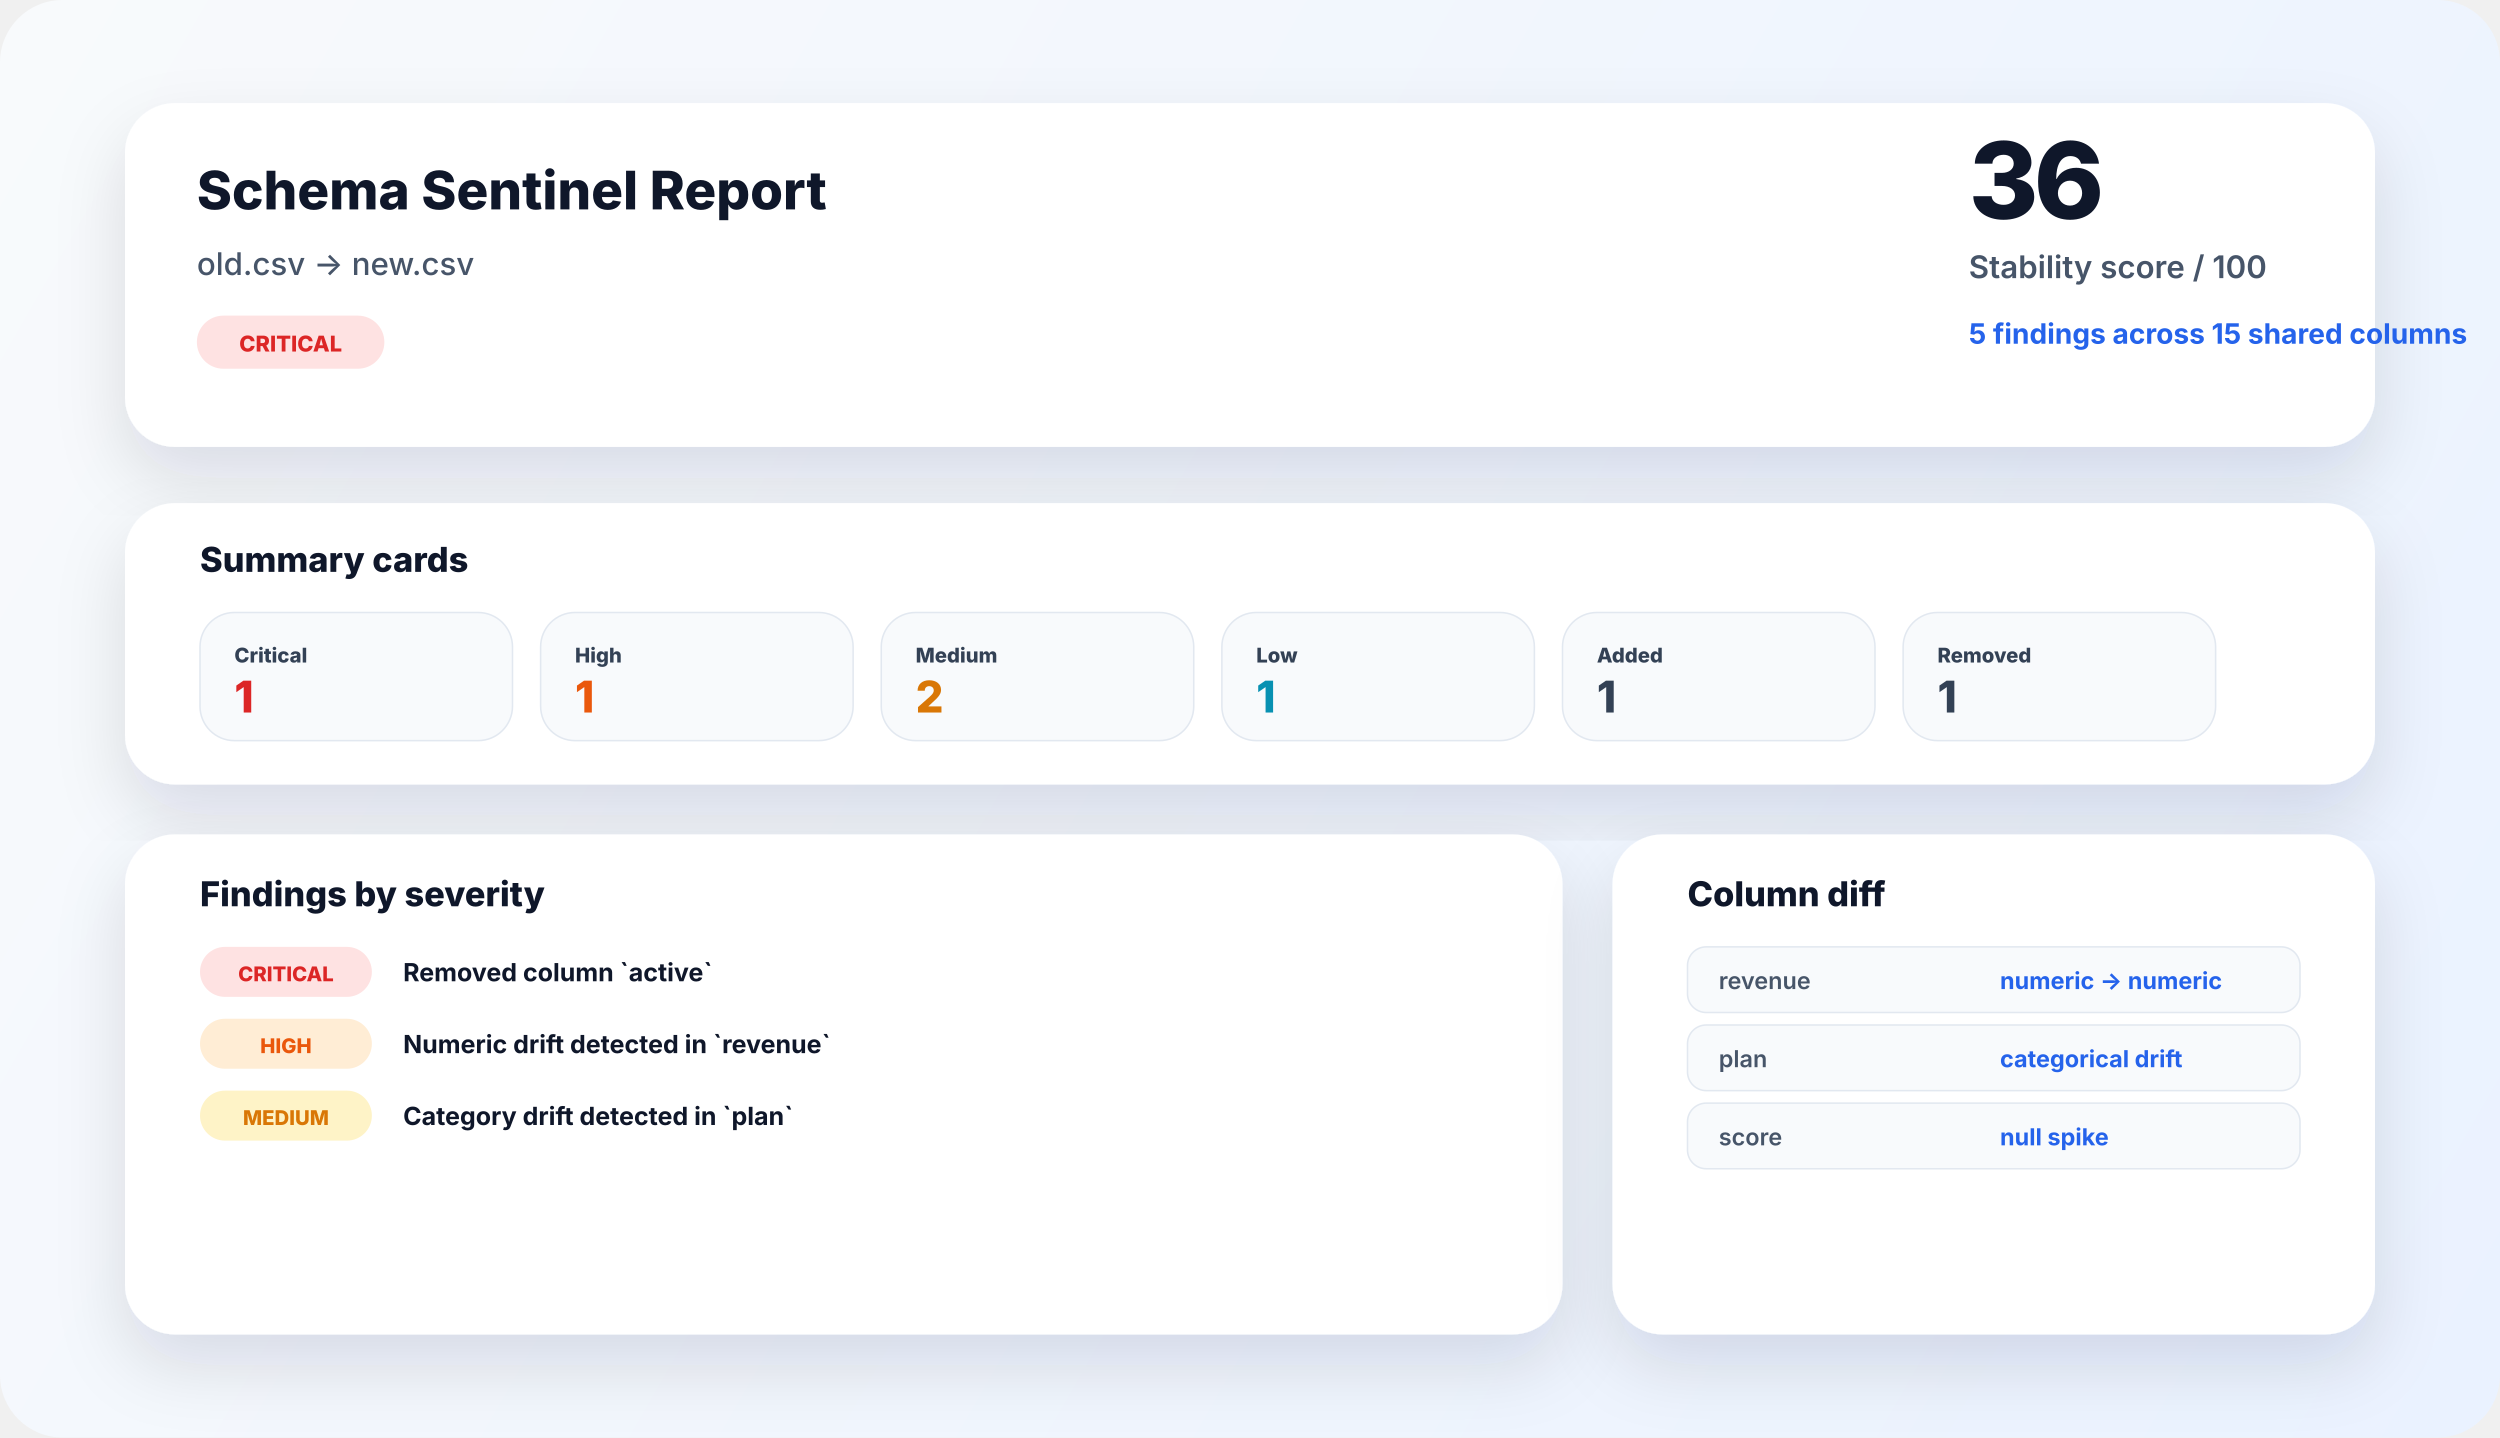
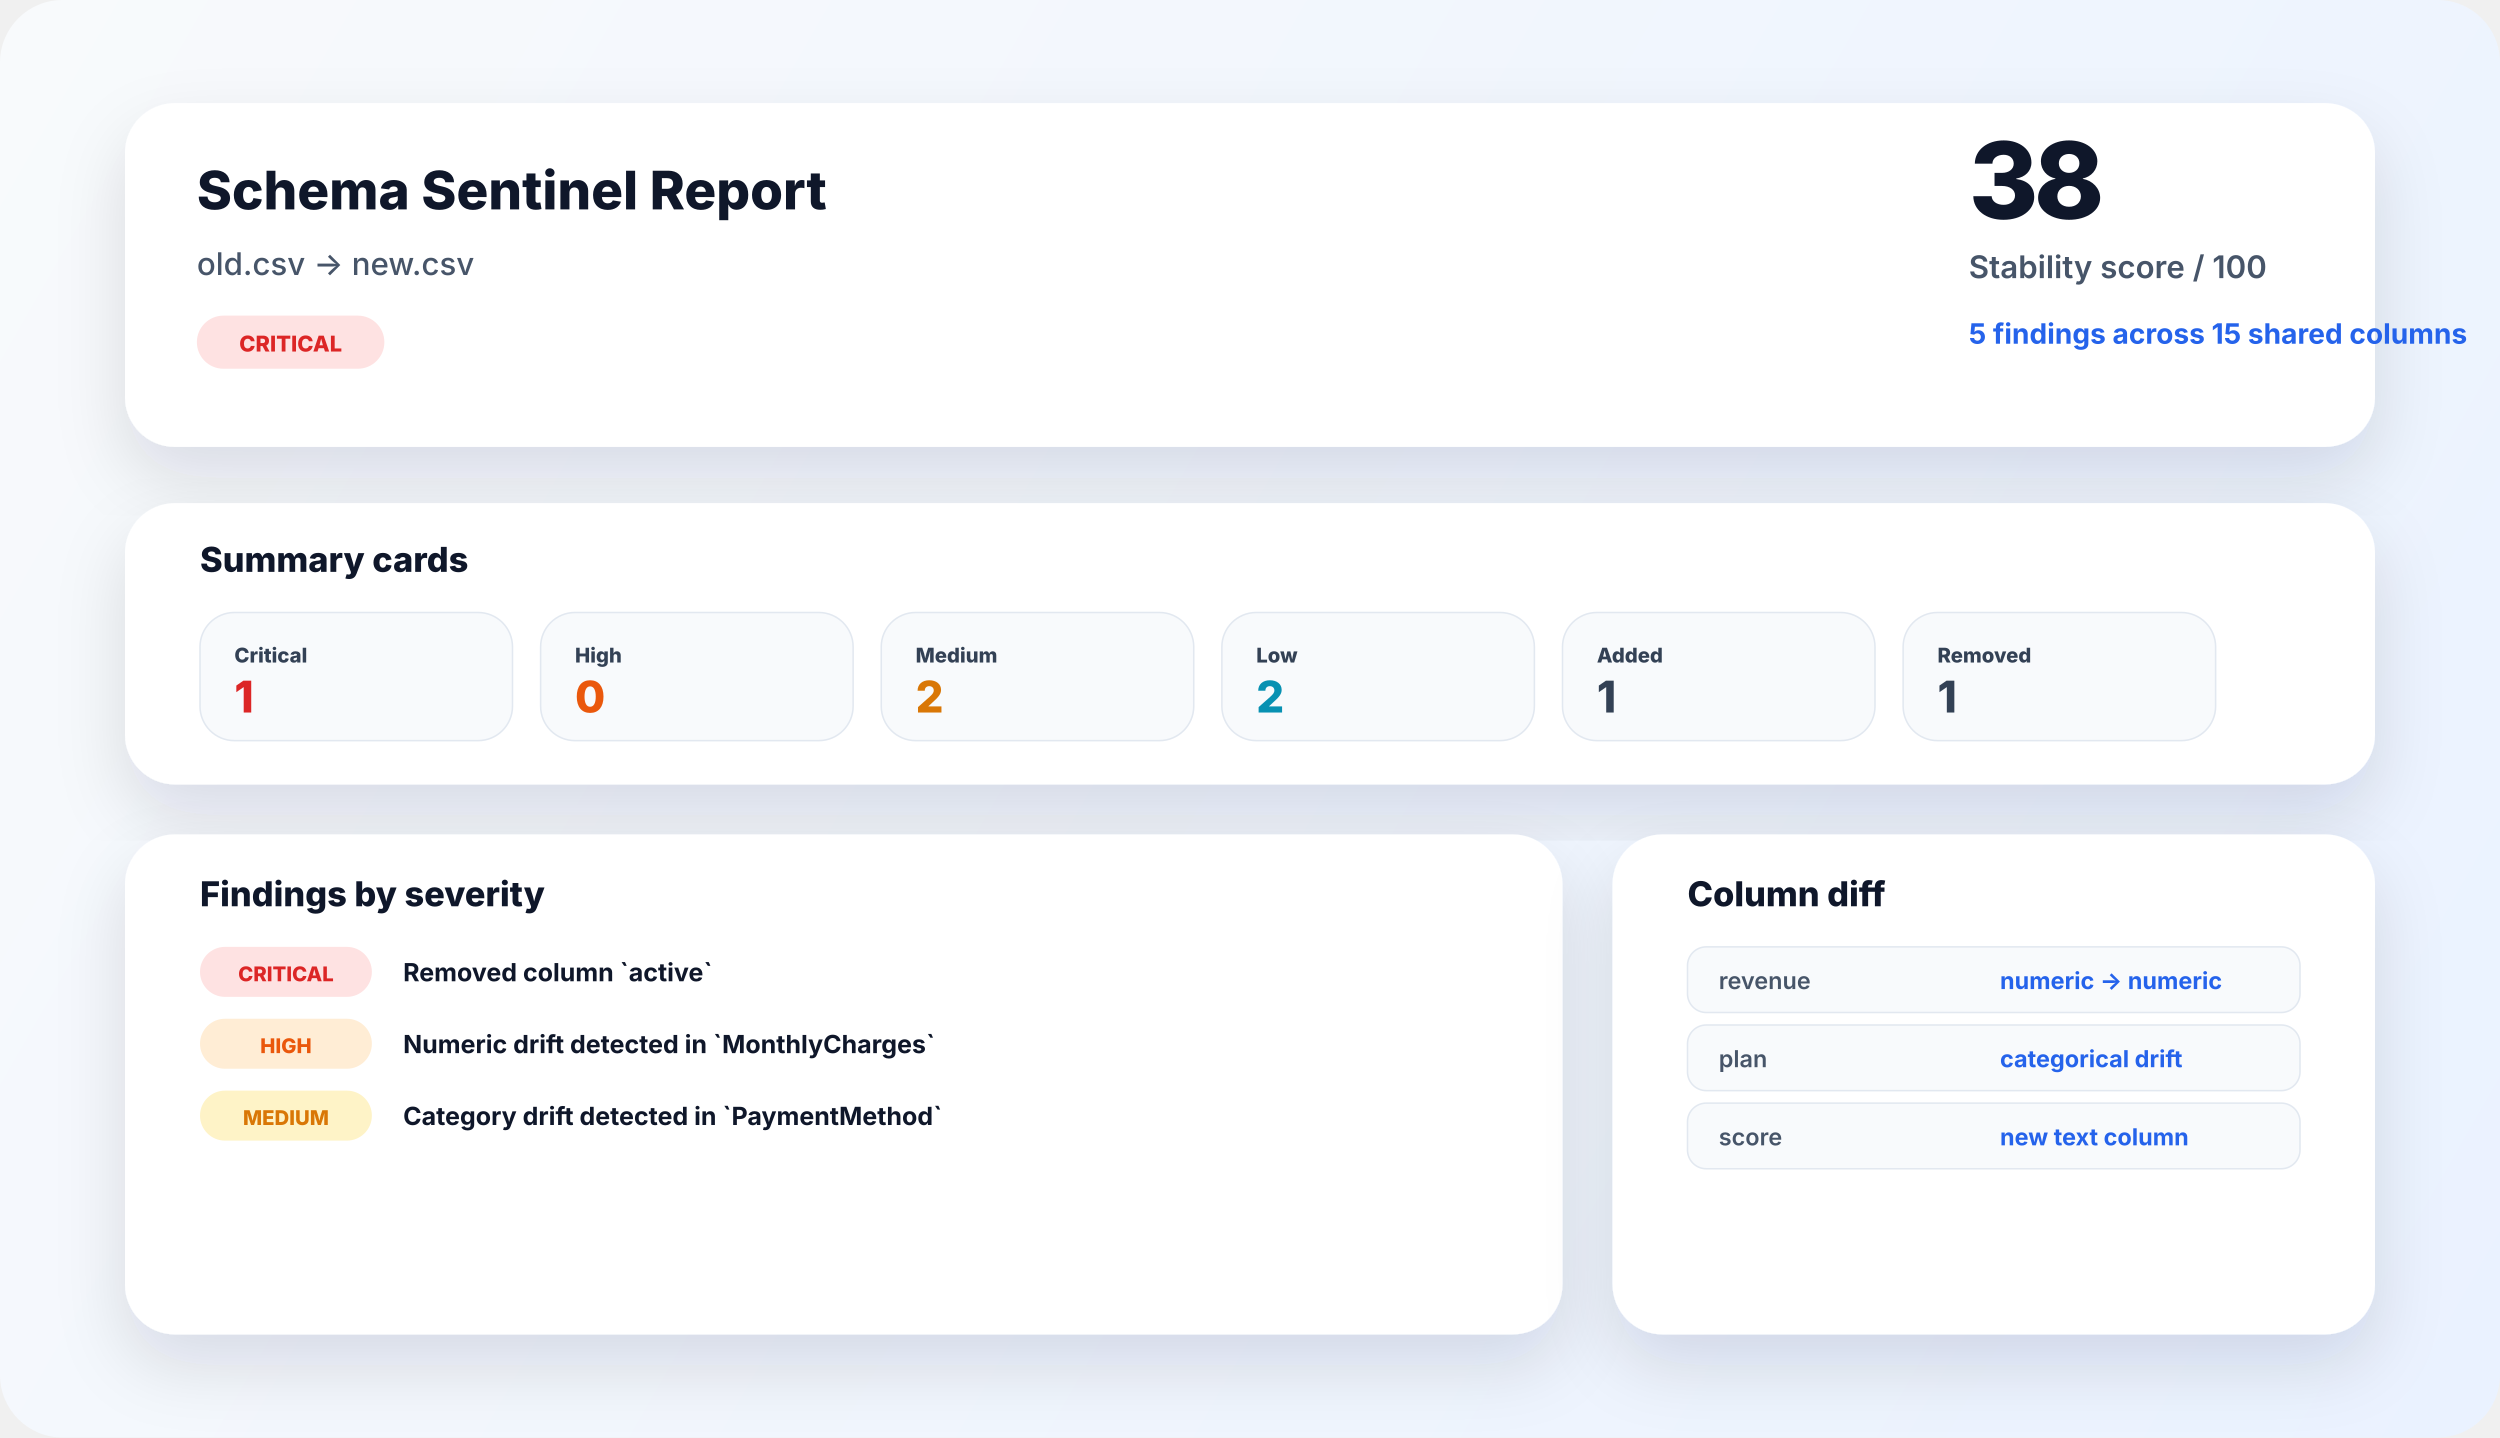
<svg xmlns="http://www.w3.org/2000/svg" width="1600" height="920" viewBox="0 0 1600 920" fill="none" role="img" aria-labelledby="title desc">
  <defs>
    <linearGradient id="bg" x1="0" y1="0" x2="1600" y2="920" gradientUnits="userSpaceOnUse">
      <stop stop-color="#F8FAFC" />
      <stop offset="1" stop-color="#EAF2FF" />
    </linearGradient>
    <filter id="shadow" x="-20%" y="-20%" width="140%" height="140%">
      <feDropShadow dx="0" dy="20" stdDeviation="22" flood-color="#0F172A" flood-opacity="0.12" />
    </filter>
  </defs>
  <rect width="1600" height="920" rx="40" fill="url(#bg)" />
  <g filter="url(#shadow)">
    <rect x="80" y="66" width="1440" height="220" rx="32" fill="white" />
  </g>
  <text x="126" y="134" fill="#0F172A" font-family="Inter, Segoe UI, Arial, sans-serif" font-size="34" font-weight="800">Schema Sentinel Report</text>
  <text x="126" y="176" fill="#475569" font-family="Inter, Segoe UI, Arial, sans-serif" font-size="20" font-weight="500">old.csv -&gt; new.csv</text>
  <rect x="126" y="202" width="120" height="34" rx="17" fill="#FEE2E2" />
  <text x="186" y="225" text-anchor="middle" fill="#DC2626" font-family="Inter, Segoe UI, Arial, sans-serif" font-size="14" font-weight="800">CRITICAL</text>
-   <text x="1260" y="140" fill="#0F172A" font-family="Inter, Segoe UI, Arial, sans-serif" font-size="68" font-weight="800" letter-spacing="-3">36</text>
+   <text x="1260" y="140" fill="#0F172A" font-family="Inter, Segoe UI, Arial, sans-serif" font-size="68" font-weight="800" letter-spacing="-3">38</text>
  <text x="1260" y="178" fill="#475569" font-family="Inter, Segoe UI, Arial, sans-serif" font-size="20" font-weight="600">Stability score / 100</text>
  <text x="1260" y="220" fill="#2563EB" font-family="Inter, Segoe UI, Arial, sans-serif" font-size="18" font-weight="700">5 findings across 15 shared columns</text>
  <g filter="url(#shadow)">
    <rect x="80" y="322" width="1440" height="180" rx="32" fill="white" />
  </g>
  <text x="128" y="366" fill="#0F172A" font-family="Inter, Segoe UI, Arial, sans-serif" font-size="22" font-weight="800">Summary cards</text>
  <g>
    <rect x="128" y="392" width="200" height="82" rx="22" fill="#F8FAFC" stroke="#E2E8F0" />
    <rect x="346" y="392" width="200" height="82" rx="22" fill="#F8FAFC" stroke="#E2E8F0" />
    <rect x="564" y="392" width="200" height="82" rx="22" fill="#F8FAFC" stroke="#E2E8F0" />
    <rect x="782" y="392" width="200" height="82" rx="22" fill="#F8FAFC" stroke="#E2E8F0" />
    <rect x="1000" y="392" width="200" height="82" rx="22" fill="#F8FAFC" stroke="#E2E8F0" />
    <rect x="1218" y="392" width="200" height="82" rx="22" fill="#F8FAFC" stroke="#E2E8F0" />
  </g>
  <g fill="#334155" font-family="Inter, Segoe UI, Arial, sans-serif">
    <text x="150" y="424" font-size="13" font-weight="800">Critical</text>
    <text x="150" y="456" font-size="28" font-weight="800" fill="#DC2626">1</text>
    <text x="368" y="424" font-size="13" font-weight="800">High</text>
-     <text x="368" y="456" font-size="28" font-weight="800" fill="#EA580C">1</text>
+     <text x="368" y="456" font-size="28" font-weight="800" fill="#EA580C">0</text>
    <text x="586" y="424" font-size="13" font-weight="800">Medium</text>
    <text x="586" y="456" font-size="28" font-weight="800" fill="#D97706">2</text>
    <text x="804" y="424" font-size="13" font-weight="800">Low</text>
-     <text x="804" y="456" font-size="28" font-weight="800" fill="#0891B2">1</text>
+     <text x="804" y="456" font-size="28" font-weight="800" fill="#0891B2">2</text>
    <text x="1022" y="424" font-size="13" font-weight="800">Added</text>
    <text x="1022" y="456" font-size="28" font-weight="800">1</text>
    <text x="1240" y="424" font-size="13" font-weight="800">Removed</text>
    <text x="1240" y="456" font-size="28" font-weight="800">1</text>
  </g>
  <g filter="url(#shadow)">
    <rect x="80" y="534" width="920" height="320" rx="32" fill="white" />
  </g>
  <text x="128" y="580" fill="#0F172A" font-family="Inter, Segoe UI, Arial, sans-serif" font-size="22" font-weight="800">Findings by severity</text>
  <rect x="128" y="606" width="110" height="32" rx="16" fill="#FEE2E2" />
  <text x="183" y="628" text-anchor="middle" fill="#DC2626" font-family="Inter, Segoe UI, Arial, sans-serif" font-size="13" font-weight="800">CRITICAL</text>
  <text x="258" y="628" fill="#0F172A" font-family="Inter, Segoe UI, Arial, sans-serif" font-size="16" font-weight="700">Removed column `active`</text>
  <rect x="128" y="652" width="110" height="32" rx="16" fill="#FFEDD5" />
  <text x="183" y="674" text-anchor="middle" fill="#EA580C" font-family="Inter, Segoe UI, Arial, sans-serif" font-size="13" font-weight="800">HIGH</text>
-   <text x="258" y="674" fill="#0F172A" font-family="Inter, Segoe UI, Arial, sans-serif" font-size="16" font-weight="700">Numeric drift detected in `revenue`</text>
+   <text x="258" y="674" fill="#0F172A" font-family="Inter, Segoe UI, Arial, sans-serif" font-size="16" font-weight="700">Numeric drift detected in `MonthlyCharges`</text>
  <rect x="128" y="698" width="110" height="32" rx="16" fill="#FEF3C7" />
  <text x="183" y="720" text-anchor="middle" fill="#D97706" font-family="Inter, Segoe UI, Arial, sans-serif" font-size="13" font-weight="800">MEDIUM</text>
-   <text x="258" y="720" fill="#0F172A" font-family="Inter, Segoe UI, Arial, sans-serif" font-size="16" font-weight="700">Category drift detected in `plan`</text>
+   <text x="258" y="720" fill="#0F172A" font-family="Inter, Segoe UI, Arial, sans-serif" font-size="16" font-weight="700">Category drift detected in `PaymentMethod`</text>
  <g filter="url(#shadow)">
    <rect x="1032" y="534" width="488" height="320" rx="32" fill="white" />
  </g>
  <text x="1080" y="580" fill="#0F172A" font-family="Inter, Segoe UI, Arial, sans-serif" font-size="22" font-weight="800">Column diff</text>
  <rect x="1080" y="606" width="392" height="42" rx="12" fill="#F8FAFC" stroke="#E2E8F0" />
  <rect x="1080" y="656" width="392" height="42" rx="12" fill="#F8FAFC" stroke="#E2E8F0" />
  <rect x="1080" y="706" width="392" height="42" rx="12" fill="#F8FAFC" stroke="#E2E8F0" />
  <g fill="#475569" font-family="Inter, Segoe UI, Arial, sans-serif" font-size="15" font-weight="600">
    <text x="1100" y="633">revenue</text>
    <text x="1100" y="683">plan</text>
    <text x="1100" y="733">score</text>
  </g>
  <g fill="#2563EB" font-family="Inter, Segoe UI, Arial, sans-serif" font-size="15" font-weight="700">
    <text x="1280" y="633">numeric -&gt; numeric</text>
    <text x="1280" y="683">categorical drift</text>
-     <text x="1280" y="733">null spike</text>
+     <text x="1280" y="733">new text column</text>
  </g>
</svg>
